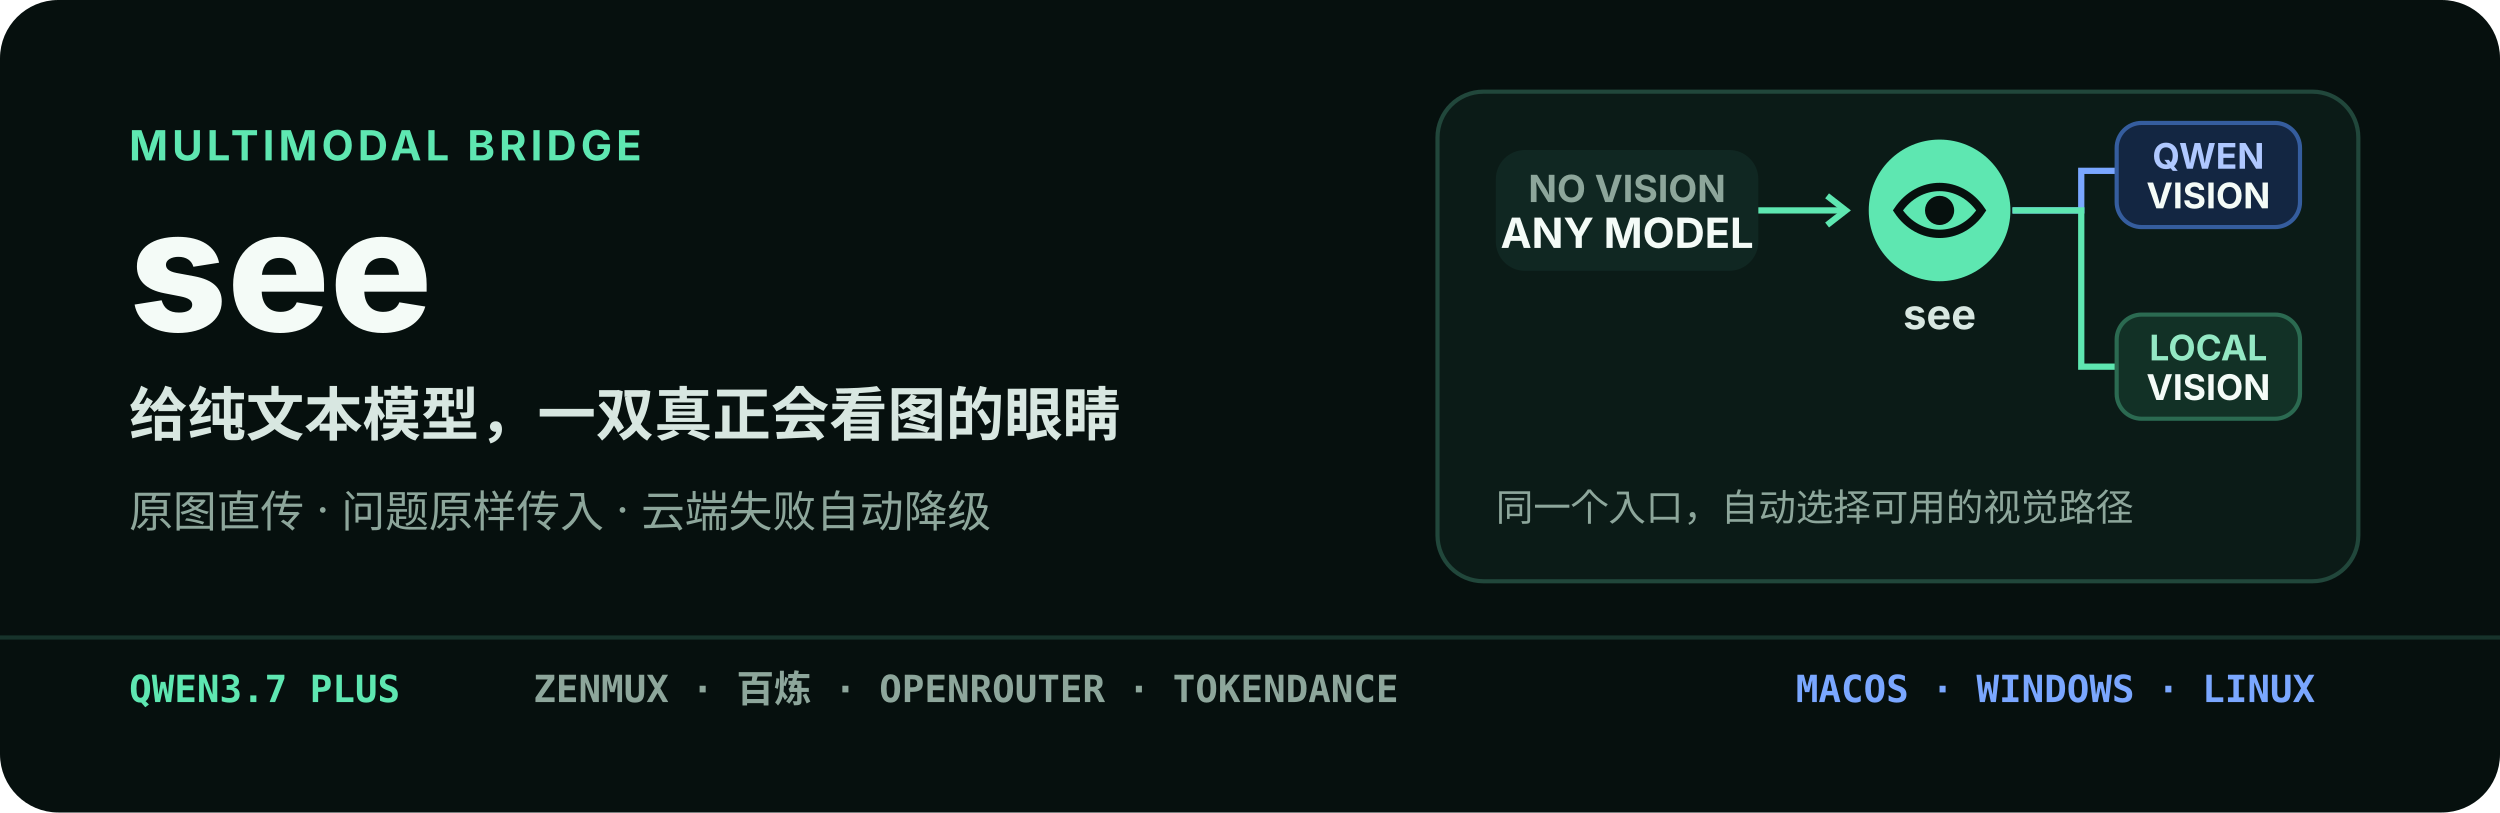
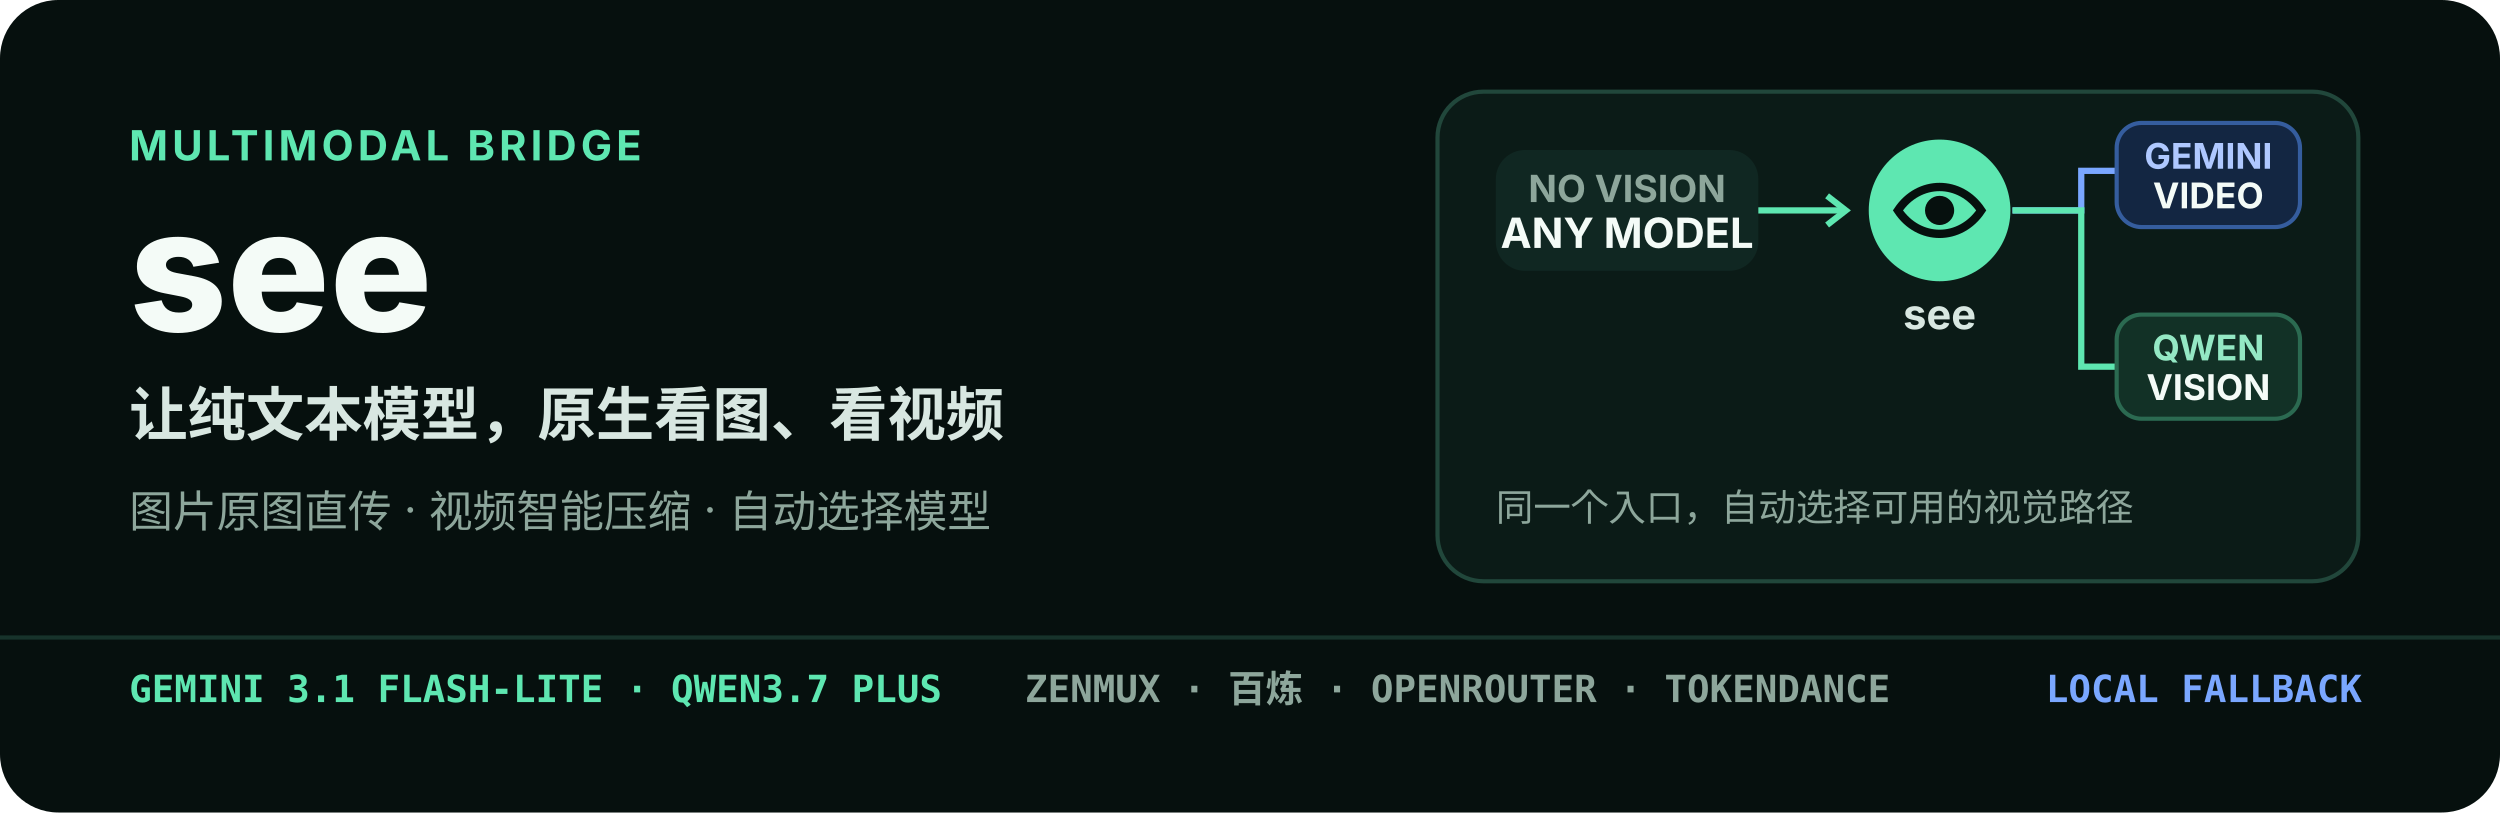
<svg xmlns="http://www.w3.org/2000/svg" width="1200" height="390" viewBox="0 0 1200 390" role="img" aria-labelledby="title desc">
  <rect width="1200" height="390" rx="28" fill="#06100E" />
  <path d="M0 306H1200" stroke="#17332B" stroke-width="2" />
  <g id="title-block" transform="translate(62 55)" font-family="-apple-system, BlinkMacSystemFont, Segoe UI, PingFang SC, sans-serif">
    <text x="0" y="22" fill="#5EE7B1" font-size="20" font-weight="700" letter-spacing="2">MULTIMODAL BRIDGE</text>
    <text x="0" y="104" fill="#F4FBF7" font-size="82" font-weight="760">see</text>
-     <text x="0" y="154" fill="#D8E7E1" font-size="28" font-weight="600">给纯文本模型，一双真正会看图的眼睛</text>
-     <text x="0" y="198" fill="#8DA69B" font-size="21">原图直传 · 问题原样传入 · 云端失败自动降级</text>
+     <text x="0" y="154" fill="#D8E7E1" font-size="28" font-weight="600">让纯文本模型，原生看图、看视频</text>
+     <text x="0" y="198" fill="#8DA69B" font-size="21">图片原图直传 · 视频智能压缩 · 自动选择模型</text>
  </g>
  <g id="routing-proof" transform="translate(690 44)" font-family="-apple-system, BlinkMacSystemFont, Segoe UI, PingFang SC, sans-serif">
    <rect x="0" y="0" width="442" height="235" rx="22" fill="#0B1B17" stroke="#21473B" stroke-width="2" />
    <g id="text-model" transform="translate(28 28)">
      <rect width="126" height="58" rx="14" fill="#102722" />
      <text x="63" y="25" text-anchor="middle" fill="#8DA69B" font-size="18" font-weight="650">NO VISION</text>
      <text x="63" y="47" text-anchor="middle" fill="#F4FBF7" font-size="20" font-weight="750">ANY MODEL</text>
    </g>
    <path d="M154 57H194" stroke="#5EE7B1" stroke-width="3" />
    <path d="M187 50L196 57L187 64" fill="none" stroke="#5EE7B1" stroke-width="3" />
    <g id="see-router" transform="translate(199 23)">
      <circle cx="42" cy="34" r="34" fill="#5EE7B1" />
      <path d="M22 34C32 19 52 19 62 34C52 49 32 49 22 34Z" fill="none" stroke="#06100E" stroke-width="4" />
      <circle cx="42" cy="34" r="7" fill="#06100E" />
      <text x="42" y="91" text-anchor="middle" fill="#D8E7E1" font-size="20" font-weight="750">see</text>
    </g>
    <path d="M276 57H309V38H326" fill="none" stroke="#7AA7FF" stroke-width="3" />
    <path d="M276 57H309V132H326" fill="none" stroke="#5EE7B1" stroke-width="3" />
    <g id="vision-output" transform="translate(326 15)">
      <rect width="88" height="50" rx="12" fill="#132642" stroke="#355D9E" stroke-width="2" />
-       <text x="44" y="22" text-anchor="middle" fill="#AFC8FF" font-size="17" font-weight="700">QWEN</text>
-       <text x="44" y="41" text-anchor="middle" fill="#F4FBF7" font-size="17" font-weight="750">VISION</text>
+       <text x="44" y="22" text-anchor="middle" fill="#AFC8FF" font-size="17" font-weight="700">GEMINI</text>
+       <text x="44" y="41" text-anchor="middle" fill="#F4FBF7" font-size="17" font-weight="750">VIDEO</text>
    </g>
    <g id="ocr-output" transform="translate(326 107)">
      <rect width="88" height="50" rx="12" fill="#123126" stroke="#2B6A51" stroke-width="2" />
-       <text x="44" y="22" text-anchor="middle" fill="#94E8C4" font-size="17" font-weight="700">LOCAL</text>
+       <text x="44" y="22" text-anchor="middle" fill="#94E8C4" font-size="17" font-weight="700">QWEN</text>
      <text x="44" y="41" text-anchor="middle" fill="#F4FBF7" font-size="17" font-weight="750">VISION</text>
    </g>
    <text x="28" y="206" fill="#8DA69B" font-size="18">同一个入口，自动选择可用的视觉路径</text>
  </g>
  <g id="metadata" transform="translate(62 337)" font-family="ui-monospace, SFMono-Regular, Menlo, Consolas, monospace" font-size="18" font-weight="650">
-     <text x="0" y="0" fill="#5EE7B1">QWEN3.7 PLUS</text>
-     <text x="194" y="0" fill="#8DA69B">ZENMUX · 百炼 · OPENROUTER · TOKENDANCE</text>
-     <text x="800" y="0" fill="#7AA7FF">MACOS · WINDOWS · LINUX</text>
+     <text x="0" y="0" fill="#5EE7B1">GEMINI 3.1 FLASH-LITE · QWEN3.7 PLUS</text>
+     <text x="430" y="0" fill="#8DA69B">ZENMUX · 百炼 · OPENROUTER · TOKENDANCE</text>
+     <text x="920" y="0" fill="#7AA7FF">LOCAL FALLBACK</text>
  </g>
</svg>
